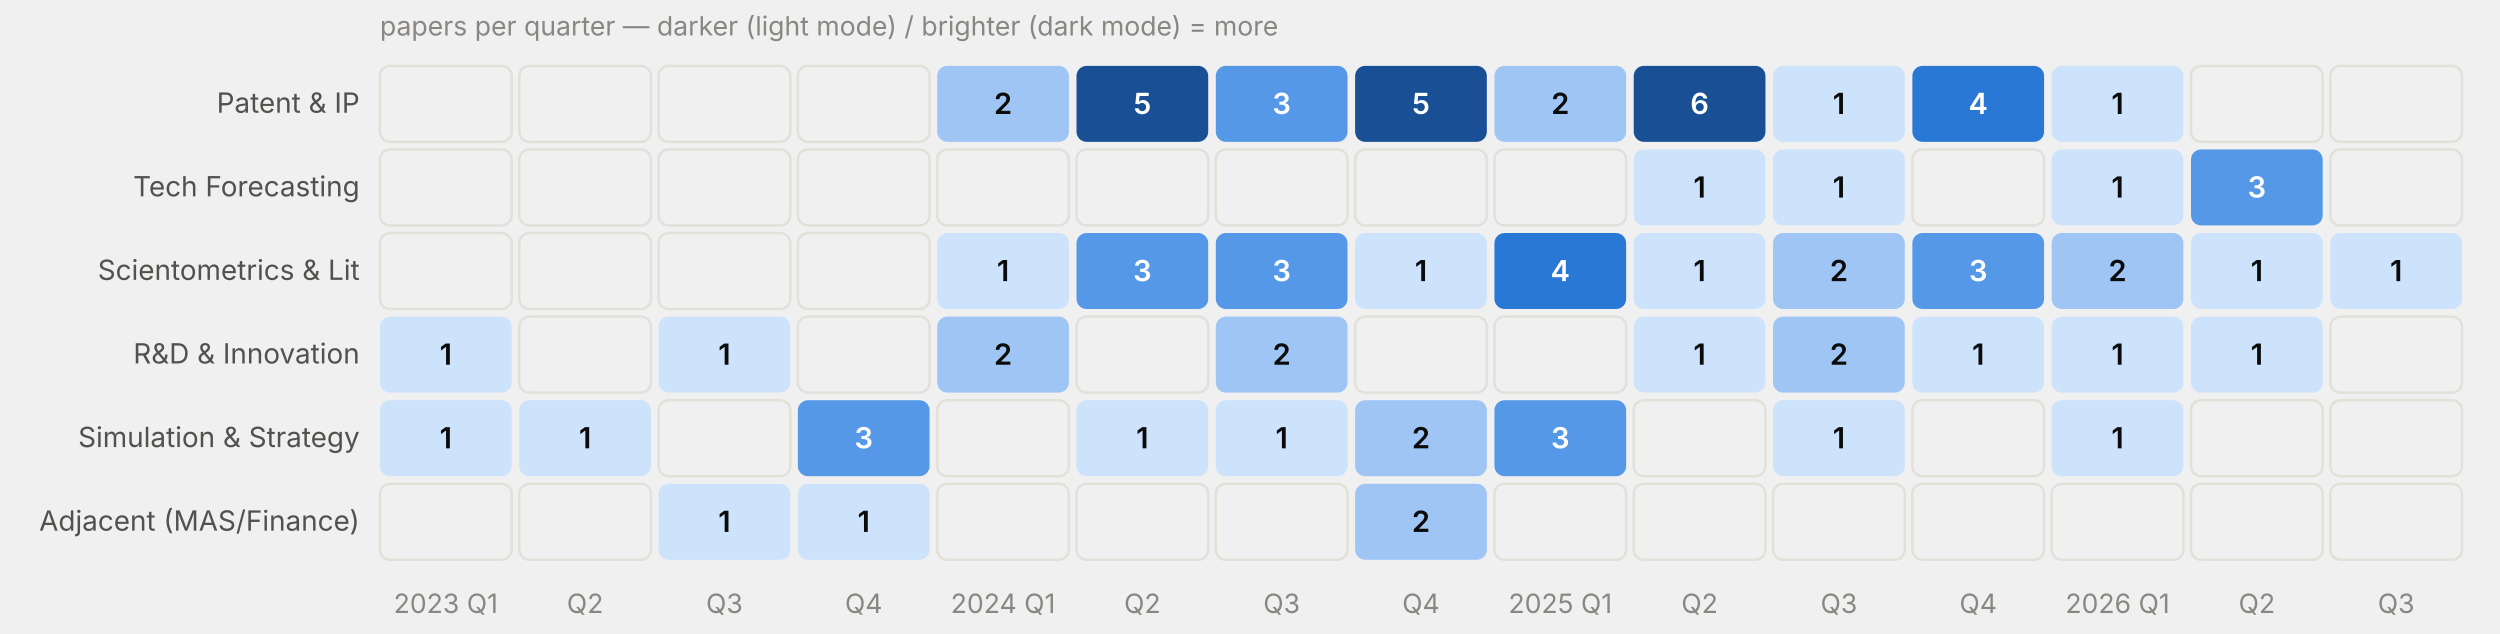
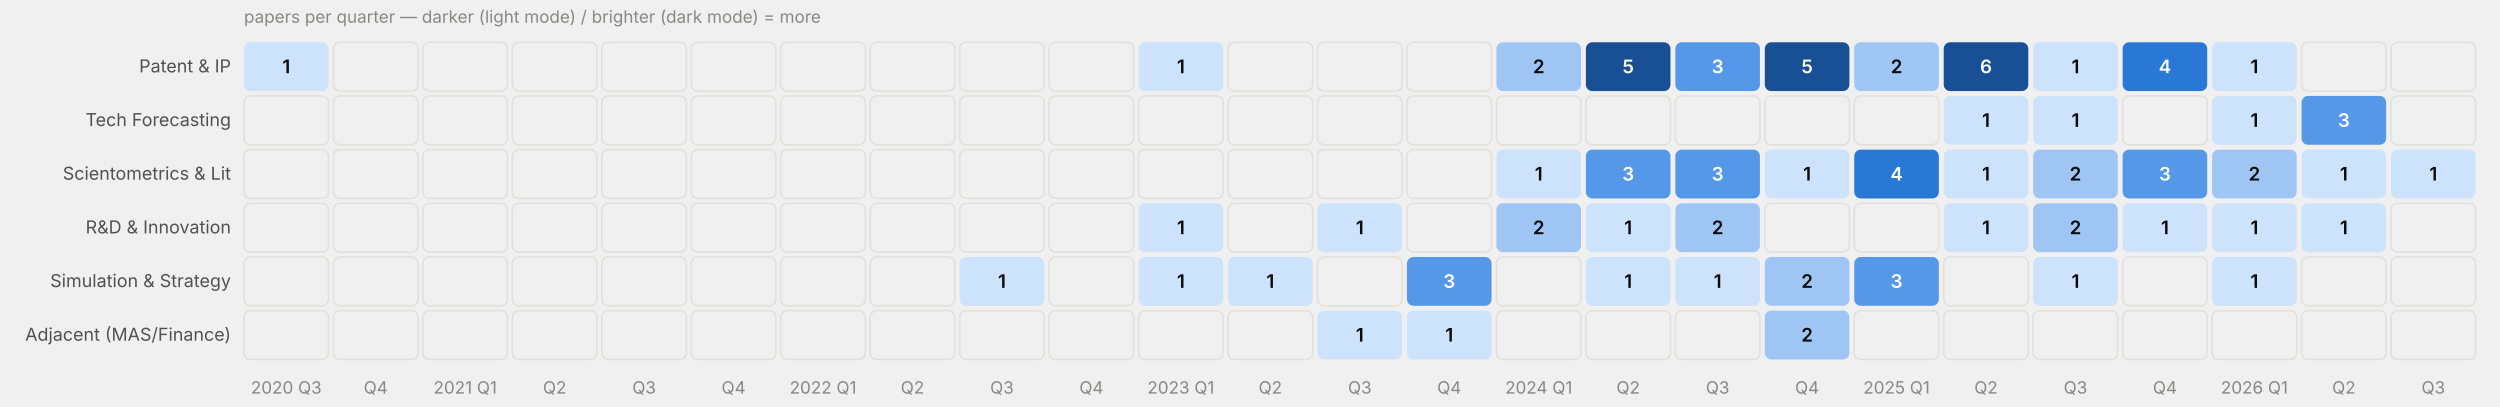
- <svg xmlns="http://www.w3.org/2000/svg" viewBox="0 0 987 250" width="987" height="250" role="img" aria-label="Heatmap of papers per research area per quarter">
+ <svg xmlns="http://www.w3.org/2000/svg" viewBox="0 0 1537 250" width="1537" height="250" role="img" aria-label="Heatmap of papers per research area per quarter">
  <text x="142" y="44.5" text-anchor="end" font-family="system-ui,-apple-system,Segoe UI,sans-serif" font-size="11" fill="#52514e">Patent &amp; IP</text>
-   <rect x="150" y="26" width="52" height="30" rx="4" fill="none" stroke="#e1e0d9" stroke-width="1" />
+   <rect x="150" y="26" width="52" height="30" rx="4" fill="#cde2fb" />
+   <text x="176.0" y="45.0" text-anchor="middle" font-family="system-ui,-apple-system,Segoe UI,sans-serif" font-size="11.5" font-weight="600" fill="#0b0b0b">1</text>
  <rect x="205" y="26" width="52" height="30" rx="4" fill="none" stroke="#e1e0d9" stroke-width="1" />
  <rect x="260" y="26" width="52" height="30" rx="4" fill="none" stroke="#e1e0d9" stroke-width="1" />
  <rect x="315" y="26" width="52" height="30" rx="4" fill="none" stroke="#e1e0d9" stroke-width="1" />
-   <rect x="370" y="26" width="52" height="30" rx="4" fill="#9ec5f4" />
-   <text x="396.0" y="45.0" text-anchor="middle" font-family="system-ui,-apple-system,Segoe UI,sans-serif" font-size="11.5" font-weight="600" fill="#0b0b0b">2</text>
-   <rect x="425" y="26" width="52" height="30" rx="4" fill="#184f95" />
-   <text x="451.0" y="45.0" text-anchor="middle" font-family="system-ui,-apple-system,Segoe UI,sans-serif" font-size="11.5" font-weight="600" fill="#ffffff">5</text>
-   <rect x="480" y="26" width="52" height="30" rx="4" fill="#5598e7" />
-   <text x="506.0" y="45.0" text-anchor="middle" font-family="system-ui,-apple-system,Segoe UI,sans-serif" font-size="11.5" font-weight="600" fill="#ffffff">3</text>
-   <rect x="535" y="26" width="52" height="30" rx="4" fill="#184f95" />
-   <text x="561.0" y="45.0" text-anchor="middle" font-family="system-ui,-apple-system,Segoe UI,sans-serif" font-size="11.5" font-weight="600" fill="#ffffff">5</text>
-   <rect x="590" y="26" width="52" height="30" rx="4" fill="#9ec5f4" />
-   <text x="616.0" y="45.0" text-anchor="middle" font-family="system-ui,-apple-system,Segoe UI,sans-serif" font-size="11.5" font-weight="600" fill="#0b0b0b">2</text>
-   <rect x="645" y="26" width="52" height="30" rx="4" fill="#184f95" />
-   <text x="671.0" y="45.0" text-anchor="middle" font-family="system-ui,-apple-system,Segoe UI,sans-serif" font-size="11.5" font-weight="600" fill="#ffffff">6</text>
+   <rect x="370" y="26" width="52" height="30" rx="4" fill="none" stroke="#e1e0d9" stroke-width="1" />
+   <rect x="425" y="26" width="52" height="30" rx="4" fill="none" stroke="#e1e0d9" stroke-width="1" />
+   <rect x="480" y="26" width="52" height="30" rx="4" fill="none" stroke="#e1e0d9" stroke-width="1" />
+   <rect x="535" y="26" width="52" height="30" rx="4" fill="none" stroke="#e1e0d9" stroke-width="1" />
+   <rect x="590" y="26" width="52" height="30" rx="4" fill="none" stroke="#e1e0d9" stroke-width="1" />
+   <rect x="645" y="26" width="52" height="30" rx="4" fill="none" stroke="#e1e0d9" stroke-width="1" />
  <rect x="700" y="26" width="52" height="30" rx="4" fill="#cde2fb" />
  <text x="726.0" y="45.0" text-anchor="middle" font-family="system-ui,-apple-system,Segoe UI,sans-serif" font-size="11.5" font-weight="600" fill="#0b0b0b">1</text>
-   <rect x="755" y="26" width="52" height="30" rx="4" fill="#2a78d6" />
-   <text x="781.0" y="45.0" text-anchor="middle" font-family="system-ui,-apple-system,Segoe UI,sans-serif" font-size="11.5" font-weight="600" fill="#ffffff">4</text>
-   <rect x="810" y="26" width="52" height="30" rx="4" fill="#cde2fb" />
-   <text x="836.0" y="45.0" text-anchor="middle" font-family="system-ui,-apple-system,Segoe UI,sans-serif" font-size="11.5" font-weight="600" fill="#0b0b0b">1</text>
+   <rect x="755" y="26" width="52" height="30" rx="4" fill="none" stroke="#e1e0d9" stroke-width="1" />
+   <rect x="810" y="26" width="52" height="30" rx="4" fill="none" stroke="#e1e0d9" stroke-width="1" />
  <rect x="865" y="26" width="52" height="30" rx="4" fill="none" stroke="#e1e0d9" stroke-width="1" />
-   <rect x="920" y="26" width="52" height="30" rx="4" fill="none" stroke="#e1e0d9" stroke-width="1" />
+   <rect x="920" y="26" width="52" height="30" rx="4" fill="#9ec5f4" />
+   <text x="946.0" y="45.0" text-anchor="middle" font-family="system-ui,-apple-system,Segoe UI,sans-serif" font-size="11.5" font-weight="600" fill="#0b0b0b">2</text>
+   <rect x="975" y="26" width="52" height="30" rx="4" fill="#184f95" />
+   <text x="1001.0" y="45.0" text-anchor="middle" font-family="system-ui,-apple-system,Segoe UI,sans-serif" font-size="11.5" font-weight="600" fill="#ffffff">5</text>
+   <rect x="1030" y="26" width="52" height="30" rx="4" fill="#5598e7" />
+   <text x="1056.0" y="45.0" text-anchor="middle" font-family="system-ui,-apple-system,Segoe UI,sans-serif" font-size="11.5" font-weight="600" fill="#ffffff">3</text>
+   <rect x="1085" y="26" width="52" height="30" rx="4" fill="#184f95" />
+   <text x="1111.0" y="45.0" text-anchor="middle" font-family="system-ui,-apple-system,Segoe UI,sans-serif" font-size="11.5" font-weight="600" fill="#ffffff">5</text>
+   <rect x="1140" y="26" width="52" height="30" rx="4" fill="#9ec5f4" />
+   <text x="1166.0" y="45.0" text-anchor="middle" font-family="system-ui,-apple-system,Segoe UI,sans-serif" font-size="11.5" font-weight="600" fill="#0b0b0b">2</text>
+   <rect x="1195" y="26" width="52" height="30" rx="4" fill="#184f95" />
+   <text x="1221.0" y="45.0" text-anchor="middle" font-family="system-ui,-apple-system,Segoe UI,sans-serif" font-size="11.5" font-weight="600" fill="#ffffff">6</text>
+   <rect x="1250" y="26" width="52" height="30" rx="4" fill="#cde2fb" />
+   <text x="1276.0" y="45.0" text-anchor="middle" font-family="system-ui,-apple-system,Segoe UI,sans-serif" font-size="11.5" font-weight="600" fill="#0b0b0b">1</text>
+   <rect x="1305" y="26" width="52" height="30" rx="4" fill="#2a78d6" />
+   <text x="1331.0" y="45.0" text-anchor="middle" font-family="system-ui,-apple-system,Segoe UI,sans-serif" font-size="11.5" font-weight="600" fill="#ffffff">4</text>
+   <rect x="1360" y="26" width="52" height="30" rx="4" fill="#cde2fb" />
+   <text x="1386.0" y="45.0" text-anchor="middle" font-family="system-ui,-apple-system,Segoe UI,sans-serif" font-size="11.5" font-weight="600" fill="#0b0b0b">1</text>
+   <rect x="1415" y="26" width="52" height="30" rx="4" fill="none" stroke="#e1e0d9" stroke-width="1" />
+   <rect x="1470" y="26" width="52" height="30" rx="4" fill="none" stroke="#e1e0d9" stroke-width="1" />
  <text x="142" y="77.5" text-anchor="end" font-family="system-ui,-apple-system,Segoe UI,sans-serif" font-size="11" fill="#52514e">Tech Forecasting</text>
  <rect x="150" y="59" width="52" height="30" rx="4" fill="none" stroke="#e1e0d9" stroke-width="1" />
  <rect x="205" y="59" width="52" height="30" rx="4" fill="none" stroke="#e1e0d9" stroke-width="1" />
  <rect x="260" y="59" width="52" height="30" rx="4" fill="none" stroke="#e1e0d9" stroke-width="1" />
  <rect x="315" y="59" width="52" height="30" rx="4" fill="none" stroke="#e1e0d9" stroke-width="1" />
  <rect x="370" y="59" width="52" height="30" rx="4" fill="none" stroke="#e1e0d9" stroke-width="1" />
  <rect x="425" y="59" width="52" height="30" rx="4" fill="none" stroke="#e1e0d9" stroke-width="1" />
  <rect x="480" y="59" width="52" height="30" rx="4" fill="none" stroke="#e1e0d9" stroke-width="1" />
  <rect x="535" y="59" width="52" height="30" rx="4" fill="none" stroke="#e1e0d9" stroke-width="1" />
  <rect x="590" y="59" width="52" height="30" rx="4" fill="none" stroke="#e1e0d9" stroke-width="1" />
-   <rect x="645" y="59" width="52" height="30" rx="4" fill="#cde2fb" />
-   <text x="671.0" y="78.0" text-anchor="middle" font-family="system-ui,-apple-system,Segoe UI,sans-serif" font-size="11.5" font-weight="600" fill="#0b0b0b">1</text>
-   <rect x="700" y="59" width="52" height="30" rx="4" fill="#cde2fb" />
-   <text x="726.0" y="78.0" text-anchor="middle" font-family="system-ui,-apple-system,Segoe UI,sans-serif" font-size="11.5" font-weight="600" fill="#0b0b0b">1</text>
+   <rect x="645" y="59" width="52" height="30" rx="4" fill="none" stroke="#e1e0d9" stroke-width="1" />
+   <rect x="700" y="59" width="52" height="30" rx="4" fill="none" stroke="#e1e0d9" stroke-width="1" />
  <rect x="755" y="59" width="52" height="30" rx="4" fill="none" stroke="#e1e0d9" stroke-width="1" />
-   <rect x="810" y="59" width="52" height="30" rx="4" fill="#cde2fb" />
-   <text x="836.0" y="78.0" text-anchor="middle" font-family="system-ui,-apple-system,Segoe UI,sans-serif" font-size="11.5" font-weight="600" fill="#0b0b0b">1</text>
-   <rect x="865" y="59" width="52" height="30" rx="4" fill="#5598e7" />
-   <text x="891.0" y="78.0" text-anchor="middle" font-family="system-ui,-apple-system,Segoe UI,sans-serif" font-size="11.5" font-weight="600" fill="#ffffff">3</text>
+   <rect x="810" y="59" width="52" height="30" rx="4" fill="none" stroke="#e1e0d9" stroke-width="1" />
+   <rect x="865" y="59" width="52" height="30" rx="4" fill="none" stroke="#e1e0d9" stroke-width="1" />
  <rect x="920" y="59" width="52" height="30" rx="4" fill="none" stroke="#e1e0d9" stroke-width="1" />
+   <rect x="975" y="59" width="52" height="30" rx="4" fill="none" stroke="#e1e0d9" stroke-width="1" />
+   <rect x="1030" y="59" width="52" height="30" rx="4" fill="none" stroke="#e1e0d9" stroke-width="1" />
+   <rect x="1085" y="59" width="52" height="30" rx="4" fill="none" stroke="#e1e0d9" stroke-width="1" />
+   <rect x="1140" y="59" width="52" height="30" rx="4" fill="none" stroke="#e1e0d9" stroke-width="1" />
+   <rect x="1195" y="59" width="52" height="30" rx="4" fill="#cde2fb" />
+   <text x="1221.0" y="78.0" text-anchor="middle" font-family="system-ui,-apple-system,Segoe UI,sans-serif" font-size="11.5" font-weight="600" fill="#0b0b0b">1</text>
+   <rect x="1250" y="59" width="52" height="30" rx="4" fill="#cde2fb" />
+   <text x="1276.0" y="78.0" text-anchor="middle" font-family="system-ui,-apple-system,Segoe UI,sans-serif" font-size="11.5" font-weight="600" fill="#0b0b0b">1</text>
+   <rect x="1305" y="59" width="52" height="30" rx="4" fill="none" stroke="#e1e0d9" stroke-width="1" />
+   <rect x="1360" y="59" width="52" height="30" rx="4" fill="#cde2fb" />
+   <text x="1386.0" y="78.0" text-anchor="middle" font-family="system-ui,-apple-system,Segoe UI,sans-serif" font-size="11.5" font-weight="600" fill="#0b0b0b">1</text>
+   <rect x="1415" y="59" width="52" height="30" rx="4" fill="#5598e7" />
+   <text x="1441.0" y="78.0" text-anchor="middle" font-family="system-ui,-apple-system,Segoe UI,sans-serif" font-size="11.5" font-weight="600" fill="#ffffff">3</text>
+   <rect x="1470" y="59" width="52" height="30" rx="4" fill="none" stroke="#e1e0d9" stroke-width="1" />
  <text x="142" y="110.5" text-anchor="end" font-family="system-ui,-apple-system,Segoe UI,sans-serif" font-size="11" fill="#52514e">Scientometrics &amp; Lit</text>
  <rect x="150" y="92" width="52" height="30" rx="4" fill="none" stroke="#e1e0d9" stroke-width="1" />
  <rect x="205" y="92" width="52" height="30" rx="4" fill="none" stroke="#e1e0d9" stroke-width="1" />
  <rect x="260" y="92" width="52" height="30" rx="4" fill="none" stroke="#e1e0d9" stroke-width="1" />
  <rect x="315" y="92" width="52" height="30" rx="4" fill="none" stroke="#e1e0d9" stroke-width="1" />
-   <rect x="370" y="92" width="52" height="30" rx="4" fill="#cde2fb" />
-   <text x="396.0" y="111.0" text-anchor="middle" font-family="system-ui,-apple-system,Segoe UI,sans-serif" font-size="11.5" font-weight="600" fill="#0b0b0b">1</text>
-   <rect x="425" y="92" width="52" height="30" rx="4" fill="#5598e7" />
-   <text x="451.0" y="111.0" text-anchor="middle" font-family="system-ui,-apple-system,Segoe UI,sans-serif" font-size="11.5" font-weight="600" fill="#ffffff">3</text>
-   <rect x="480" y="92" width="52" height="30" rx="4" fill="#5598e7" />
-   <text x="506.0" y="111.0" text-anchor="middle" font-family="system-ui,-apple-system,Segoe UI,sans-serif" font-size="11.5" font-weight="600" fill="#ffffff">3</text>
-   <rect x="535" y="92" width="52" height="30" rx="4" fill="#cde2fb" />
-   <text x="561.0" y="111.0" text-anchor="middle" font-family="system-ui,-apple-system,Segoe UI,sans-serif" font-size="11.5" font-weight="600" fill="#0b0b0b">1</text>
-   <rect x="590" y="92" width="52" height="30" rx="4" fill="#2a78d6" />
-   <text x="616.0" y="111.0" text-anchor="middle" font-family="system-ui,-apple-system,Segoe UI,sans-serif" font-size="11.5" font-weight="600" fill="#ffffff">4</text>
-   <rect x="645" y="92" width="52" height="30" rx="4" fill="#cde2fb" />
-   <text x="671.0" y="111.0" text-anchor="middle" font-family="system-ui,-apple-system,Segoe UI,sans-serif" font-size="11.5" font-weight="600" fill="#0b0b0b">1</text>
-   <rect x="700" y="92" width="52" height="30" rx="4" fill="#9ec5f4" />
-   <text x="726.0" y="111.0" text-anchor="middle" font-family="system-ui,-apple-system,Segoe UI,sans-serif" font-size="11.5" font-weight="600" fill="#0b0b0b">2</text>
-   <rect x="755" y="92" width="52" height="30" rx="4" fill="#5598e7" />
-   <text x="781.0" y="111.0" text-anchor="middle" font-family="system-ui,-apple-system,Segoe UI,sans-serif" font-size="11.5" font-weight="600" fill="#ffffff">3</text>
-   <rect x="810" y="92" width="52" height="30" rx="4" fill="#9ec5f4" />
-   <text x="836.0" y="111.0" text-anchor="middle" font-family="system-ui,-apple-system,Segoe UI,sans-serif" font-size="11.5" font-weight="600" fill="#0b0b0b">2</text>
-   <rect x="865" y="92" width="52" height="30" rx="4" fill="#cde2fb" />
-   <text x="891.0" y="111.0" text-anchor="middle" font-family="system-ui,-apple-system,Segoe UI,sans-serif" font-size="11.5" font-weight="600" fill="#0b0b0b">1</text>
+   <rect x="370" y="92" width="52" height="30" rx="4" fill="none" stroke="#e1e0d9" stroke-width="1" />
+   <rect x="425" y="92" width="52" height="30" rx="4" fill="none" stroke="#e1e0d9" stroke-width="1" />
+   <rect x="480" y="92" width="52" height="30" rx="4" fill="none" stroke="#e1e0d9" stroke-width="1" />
+   <rect x="535" y="92" width="52" height="30" rx="4" fill="none" stroke="#e1e0d9" stroke-width="1" />
+   <rect x="590" y="92" width="52" height="30" rx="4" fill="none" stroke="#e1e0d9" stroke-width="1" />
+   <rect x="645" y="92" width="52" height="30" rx="4" fill="none" stroke="#e1e0d9" stroke-width="1" />
+   <rect x="700" y="92" width="52" height="30" rx="4" fill="none" stroke="#e1e0d9" stroke-width="1" />
+   <rect x="755" y="92" width="52" height="30" rx="4" fill="none" stroke="#e1e0d9" stroke-width="1" />
+   <rect x="810" y="92" width="52" height="30" rx="4" fill="none" stroke="#e1e0d9" stroke-width="1" />
+   <rect x="865" y="92" width="52" height="30" rx="4" fill="none" stroke="#e1e0d9" stroke-width="1" />
  <rect x="920" y="92" width="52" height="30" rx="4" fill="#cde2fb" />
  <text x="946.0" y="111.0" text-anchor="middle" font-family="system-ui,-apple-system,Segoe UI,sans-serif" font-size="11.5" font-weight="600" fill="#0b0b0b">1</text>
+   <rect x="975" y="92" width="52" height="30" rx="4" fill="#5598e7" />
+   <text x="1001.0" y="111.0" text-anchor="middle" font-family="system-ui,-apple-system,Segoe UI,sans-serif" font-size="11.5" font-weight="600" fill="#ffffff">3</text>
+   <rect x="1030" y="92" width="52" height="30" rx="4" fill="#5598e7" />
+   <text x="1056.0" y="111.0" text-anchor="middle" font-family="system-ui,-apple-system,Segoe UI,sans-serif" font-size="11.5" font-weight="600" fill="#ffffff">3</text>
+   <rect x="1085" y="92" width="52" height="30" rx="4" fill="#cde2fb" />
+   <text x="1111.0" y="111.0" text-anchor="middle" font-family="system-ui,-apple-system,Segoe UI,sans-serif" font-size="11.5" font-weight="600" fill="#0b0b0b">1</text>
+   <rect x="1140" y="92" width="52" height="30" rx="4" fill="#2a78d6" />
+   <text x="1166.0" y="111.0" text-anchor="middle" font-family="system-ui,-apple-system,Segoe UI,sans-serif" font-size="11.5" font-weight="600" fill="#ffffff">4</text>
+   <rect x="1195" y="92" width="52" height="30" rx="4" fill="#cde2fb" />
+   <text x="1221.0" y="111.0" text-anchor="middle" font-family="system-ui,-apple-system,Segoe UI,sans-serif" font-size="11.5" font-weight="600" fill="#0b0b0b">1</text>
+   <rect x="1250" y="92" width="52" height="30" rx="4" fill="#9ec5f4" />
+   <text x="1276.0" y="111.0" text-anchor="middle" font-family="system-ui,-apple-system,Segoe UI,sans-serif" font-size="11.5" font-weight="600" fill="#0b0b0b">2</text>
+   <rect x="1305" y="92" width="52" height="30" rx="4" fill="#5598e7" />
+   <text x="1331.0" y="111.0" text-anchor="middle" font-family="system-ui,-apple-system,Segoe UI,sans-serif" font-size="11.5" font-weight="600" fill="#ffffff">3</text>
+   <rect x="1360" y="92" width="52" height="30" rx="4" fill="#9ec5f4" />
+   <text x="1386.0" y="111.0" text-anchor="middle" font-family="system-ui,-apple-system,Segoe UI,sans-serif" font-size="11.5" font-weight="600" fill="#0b0b0b">2</text>
+   <rect x="1415" y="92" width="52" height="30" rx="4" fill="#cde2fb" />
+   <text x="1441.0" y="111.0" text-anchor="middle" font-family="system-ui,-apple-system,Segoe UI,sans-serif" font-size="11.5" font-weight="600" fill="#0b0b0b">1</text>
+   <rect x="1470" y="92" width="52" height="30" rx="4" fill="#cde2fb" />
+   <text x="1496.0" y="111.0" text-anchor="middle" font-family="system-ui,-apple-system,Segoe UI,sans-serif" font-size="11.5" font-weight="600" fill="#0b0b0b">1</text>
  <text x="142" y="143.5" text-anchor="end" font-family="system-ui,-apple-system,Segoe UI,sans-serif" font-size="11" fill="#52514e">R&amp;D &amp; Innovation</text>
-   <rect x="150" y="125" width="52" height="30" rx="4" fill="#cde2fb" />
-   <text x="176.0" y="144.0" text-anchor="middle" font-family="system-ui,-apple-system,Segoe UI,sans-serif" font-size="11.5" font-weight="600" fill="#0b0b0b">1</text>
+   <rect x="150" y="125" width="52" height="30" rx="4" fill="none" stroke="#e1e0d9" stroke-width="1" />
  <rect x="205" y="125" width="52" height="30" rx="4" fill="none" stroke="#e1e0d9" stroke-width="1" />
-   <rect x="260" y="125" width="52" height="30" rx="4" fill="#cde2fb" />
-   <text x="286.0" y="144.0" text-anchor="middle" font-family="system-ui,-apple-system,Segoe UI,sans-serif" font-size="11.5" font-weight="600" fill="#0b0b0b">1</text>
+   <rect x="260" y="125" width="52" height="30" rx="4" fill="none" stroke="#e1e0d9" stroke-width="1" />
  <rect x="315" y="125" width="52" height="30" rx="4" fill="none" stroke="#e1e0d9" stroke-width="1" />
-   <rect x="370" y="125" width="52" height="30" rx="4" fill="#9ec5f4" />
-   <text x="396.0" y="144.0" text-anchor="middle" font-family="system-ui,-apple-system,Segoe UI,sans-serif" font-size="11.5" font-weight="600" fill="#0b0b0b">2</text>
+   <rect x="370" y="125" width="52" height="30" rx="4" fill="none" stroke="#e1e0d9" stroke-width="1" />
  <rect x="425" y="125" width="52" height="30" rx="4" fill="none" stroke="#e1e0d9" stroke-width="1" />
-   <rect x="480" y="125" width="52" height="30" rx="4" fill="#9ec5f4" />
-   <text x="506.0" y="144.0" text-anchor="middle" font-family="system-ui,-apple-system,Segoe UI,sans-serif" font-size="11.5" font-weight="600" fill="#0b0b0b">2</text>
+   <rect x="480" y="125" width="52" height="30" rx="4" fill="none" stroke="#e1e0d9" stroke-width="1" />
  <rect x="535" y="125" width="52" height="30" rx="4" fill="none" stroke="#e1e0d9" stroke-width="1" />
  <rect x="590" y="125" width="52" height="30" rx="4" fill="none" stroke="#e1e0d9" stroke-width="1" />
-   <rect x="645" y="125" width="52" height="30" rx="4" fill="#cde2fb" />
-   <text x="671.0" y="144.0" text-anchor="middle" font-family="system-ui,-apple-system,Segoe UI,sans-serif" font-size="11.5" font-weight="600" fill="#0b0b0b">1</text>
-   <rect x="700" y="125" width="52" height="30" rx="4" fill="#9ec5f4" />
-   <text x="726.0" y="144.0" text-anchor="middle" font-family="system-ui,-apple-system,Segoe UI,sans-serif" font-size="11.5" font-weight="600" fill="#0b0b0b">2</text>
-   <rect x="755" y="125" width="52" height="30" rx="4" fill="#cde2fb" />
-   <text x="781.0" y="144.0" text-anchor="middle" font-family="system-ui,-apple-system,Segoe UI,sans-serif" font-size="11.5" font-weight="600" fill="#0b0b0b">1</text>
+   <rect x="645" y="125" width="52" height="30" rx="4" fill="none" stroke="#e1e0d9" stroke-width="1" />
+   <rect x="700" y="125" width="52" height="30" rx="4" fill="#cde2fb" />
+   <text x="726.0" y="144.0" text-anchor="middle" font-family="system-ui,-apple-system,Segoe UI,sans-serif" font-size="11.5" font-weight="600" fill="#0b0b0b">1</text>
+   <rect x="755" y="125" width="52" height="30" rx="4" fill="none" stroke="#e1e0d9" stroke-width="1" />
  <rect x="810" y="125" width="52" height="30" rx="4" fill="#cde2fb" />
  <text x="836.0" y="144.0" text-anchor="middle" font-family="system-ui,-apple-system,Segoe UI,sans-serif" font-size="11.5" font-weight="600" fill="#0b0b0b">1</text>
-   <rect x="865" y="125" width="52" height="30" rx="4" fill="#cde2fb" />
-   <text x="891.0" y="144.0" text-anchor="middle" font-family="system-ui,-apple-system,Segoe UI,sans-serif" font-size="11.5" font-weight="600" fill="#0b0b0b">1</text>
-   <rect x="920" y="125" width="52" height="30" rx="4" fill="none" stroke="#e1e0d9" stroke-width="1" />
+   <rect x="865" y="125" width="52" height="30" rx="4" fill="none" stroke="#e1e0d9" stroke-width="1" />
+   <rect x="920" y="125" width="52" height="30" rx="4" fill="#9ec5f4" />
+   <text x="946.0" y="144.0" text-anchor="middle" font-family="system-ui,-apple-system,Segoe UI,sans-serif" font-size="11.5" font-weight="600" fill="#0b0b0b">2</text>
+   <rect x="975" y="125" width="52" height="30" rx="4" fill="#cde2fb" />
+   <text x="1001.0" y="144.0" text-anchor="middle" font-family="system-ui,-apple-system,Segoe UI,sans-serif" font-size="11.5" font-weight="600" fill="#0b0b0b">1</text>
+   <rect x="1030" y="125" width="52" height="30" rx="4" fill="#9ec5f4" />
+   <text x="1056.0" y="144.0" text-anchor="middle" font-family="system-ui,-apple-system,Segoe UI,sans-serif" font-size="11.5" font-weight="600" fill="#0b0b0b">2</text>
+   <rect x="1085" y="125" width="52" height="30" rx="4" fill="none" stroke="#e1e0d9" stroke-width="1" />
+   <rect x="1140" y="125" width="52" height="30" rx="4" fill="none" stroke="#e1e0d9" stroke-width="1" />
+   <rect x="1195" y="125" width="52" height="30" rx="4" fill="#cde2fb" />
+   <text x="1221.0" y="144.0" text-anchor="middle" font-family="system-ui,-apple-system,Segoe UI,sans-serif" font-size="11.5" font-weight="600" fill="#0b0b0b">1</text>
+   <rect x="1250" y="125" width="52" height="30" rx="4" fill="#9ec5f4" />
+   <text x="1276.0" y="144.0" text-anchor="middle" font-family="system-ui,-apple-system,Segoe UI,sans-serif" font-size="11.5" font-weight="600" fill="#0b0b0b">2</text>
+   <rect x="1305" y="125" width="52" height="30" rx="4" fill="#cde2fb" />
+   <text x="1331.0" y="144.0" text-anchor="middle" font-family="system-ui,-apple-system,Segoe UI,sans-serif" font-size="11.5" font-weight="600" fill="#0b0b0b">1</text>
+   <rect x="1360" y="125" width="52" height="30" rx="4" fill="#cde2fb" />
+   <text x="1386.0" y="144.0" text-anchor="middle" font-family="system-ui,-apple-system,Segoe UI,sans-serif" font-size="11.5" font-weight="600" fill="#0b0b0b">1</text>
+   <rect x="1415" y="125" width="52" height="30" rx="4" fill="#cde2fb" />
+   <text x="1441.0" y="144.0" text-anchor="middle" font-family="system-ui,-apple-system,Segoe UI,sans-serif" font-size="11.5" font-weight="600" fill="#0b0b0b">1</text>
+   <rect x="1470" y="125" width="52" height="30" rx="4" fill="none" stroke="#e1e0d9" stroke-width="1" />
  <text x="142" y="176.5" text-anchor="end" font-family="system-ui,-apple-system,Segoe UI,sans-serif" font-size="11" fill="#52514e">Simulation &amp; Strategy</text>
-   <rect x="150" y="158" width="52" height="30" rx="4" fill="#cde2fb" />
-   <text x="176.0" y="177.0" text-anchor="middle" font-family="system-ui,-apple-system,Segoe UI,sans-serif" font-size="11.5" font-weight="600" fill="#0b0b0b">1</text>
-   <rect x="205" y="158" width="52" height="30" rx="4" fill="#cde2fb" />
-   <text x="231.0" y="177.0" text-anchor="middle" font-family="system-ui,-apple-system,Segoe UI,sans-serif" font-size="11.5" font-weight="600" fill="#0b0b0b">1</text>
+   <rect x="150" y="158" width="52" height="30" rx="4" fill="none" stroke="#e1e0d9" stroke-width="1" />
+   <rect x="205" y="158" width="52" height="30" rx="4" fill="none" stroke="#e1e0d9" stroke-width="1" />
  <rect x="260" y="158" width="52" height="30" rx="4" fill="none" stroke="#e1e0d9" stroke-width="1" />
-   <rect x="315" y="158" width="52" height="30" rx="4" fill="#5598e7" />
-   <text x="341.0" y="177.0" text-anchor="middle" font-family="system-ui,-apple-system,Segoe UI,sans-serif" font-size="11.5" font-weight="600" fill="#ffffff">3</text>
+   <rect x="315" y="158" width="52" height="30" rx="4" fill="none" stroke="#e1e0d9" stroke-width="1" />
  <rect x="370" y="158" width="52" height="30" rx="4" fill="none" stroke="#e1e0d9" stroke-width="1" />
-   <rect x="425" y="158" width="52" height="30" rx="4" fill="#cde2fb" />
-   <text x="451.0" y="177.0" text-anchor="middle" font-family="system-ui,-apple-system,Segoe UI,sans-serif" font-size="11.5" font-weight="600" fill="#0b0b0b">1</text>
-   <rect x="480" y="158" width="52" height="30" rx="4" fill="#cde2fb" />
-   <text x="506.0" y="177.0" text-anchor="middle" font-family="system-ui,-apple-system,Segoe UI,sans-serif" font-size="11.5" font-weight="600" fill="#0b0b0b">1</text>
-   <rect x="535" y="158" width="52" height="30" rx="4" fill="#9ec5f4" />
-   <text x="561.0" y="177.0" text-anchor="middle" font-family="system-ui,-apple-system,Segoe UI,sans-serif" font-size="11.5" font-weight="600" fill="#0b0b0b">2</text>
-   <rect x="590" y="158" width="52" height="30" rx="4" fill="#5598e7" />
-   <text x="616.0" y="177.0" text-anchor="middle" font-family="system-ui,-apple-system,Segoe UI,sans-serif" font-size="11.5" font-weight="600" fill="#ffffff">3</text>
+   <rect x="425" y="158" width="52" height="30" rx="4" fill="none" stroke="#e1e0d9" stroke-width="1" />
+   <rect x="480" y="158" width="52" height="30" rx="4" fill="none" stroke="#e1e0d9" stroke-width="1" />
+   <rect x="535" y="158" width="52" height="30" rx="4" fill="none" stroke="#e1e0d9" stroke-width="1" />
+   <rect x="590" y="158" width="52" height="30" rx="4" fill="#cde2fb" />
+   <text x="616.0" y="177.0" text-anchor="middle" font-family="system-ui,-apple-system,Segoe UI,sans-serif" font-size="11.5" font-weight="600" fill="#0b0b0b">1</text>
  <rect x="645" y="158" width="52" height="30" rx="4" fill="none" stroke="#e1e0d9" stroke-width="1" />
  <rect x="700" y="158" width="52" height="30" rx="4" fill="#cde2fb" />
  <text x="726.0" y="177.0" text-anchor="middle" font-family="system-ui,-apple-system,Segoe UI,sans-serif" font-size="11.5" font-weight="600" fill="#0b0b0b">1</text>
-   <rect x="755" y="158" width="52" height="30" rx="4" fill="none" stroke="#e1e0d9" stroke-width="1" />
-   <rect x="810" y="158" width="52" height="30" rx="4" fill="#cde2fb" />
-   <text x="836.0" y="177.0" text-anchor="middle" font-family="system-ui,-apple-system,Segoe UI,sans-serif" font-size="11.5" font-weight="600" fill="#0b0b0b">1</text>
-   <rect x="865" y="158" width="52" height="30" rx="4" fill="none" stroke="#e1e0d9" stroke-width="1" />
+   <rect x="755" y="158" width="52" height="30" rx="4" fill="#cde2fb" />
+   <text x="781.0" y="177.0" text-anchor="middle" font-family="system-ui,-apple-system,Segoe UI,sans-serif" font-size="11.5" font-weight="600" fill="#0b0b0b">1</text>
+   <rect x="810" y="158" width="52" height="30" rx="4" fill="none" stroke="#e1e0d9" stroke-width="1" />
+   <rect x="865" y="158" width="52" height="30" rx="4" fill="#5598e7" />
+   <text x="891.0" y="177.0" text-anchor="middle" font-family="system-ui,-apple-system,Segoe UI,sans-serif" font-size="11.5" font-weight="600" fill="#ffffff">3</text>
  <rect x="920" y="158" width="52" height="30" rx="4" fill="none" stroke="#e1e0d9" stroke-width="1" />
+   <rect x="975" y="158" width="52" height="30" rx="4" fill="#cde2fb" />
+   <text x="1001.0" y="177.0" text-anchor="middle" font-family="system-ui,-apple-system,Segoe UI,sans-serif" font-size="11.5" font-weight="600" fill="#0b0b0b">1</text>
+   <rect x="1030" y="158" width="52" height="30" rx="4" fill="#cde2fb" />
+   <text x="1056.0" y="177.0" text-anchor="middle" font-family="system-ui,-apple-system,Segoe UI,sans-serif" font-size="11.5" font-weight="600" fill="#0b0b0b">1</text>
+   <rect x="1085" y="158" width="52" height="30" rx="4" fill="#9ec5f4" />
+   <text x="1111.0" y="177.0" text-anchor="middle" font-family="system-ui,-apple-system,Segoe UI,sans-serif" font-size="11.5" font-weight="600" fill="#0b0b0b">2</text>
+   <rect x="1140" y="158" width="52" height="30" rx="4" fill="#5598e7" />
+   <text x="1166.0" y="177.0" text-anchor="middle" font-family="system-ui,-apple-system,Segoe UI,sans-serif" font-size="11.5" font-weight="600" fill="#ffffff">3</text>
+   <rect x="1195" y="158" width="52" height="30" rx="4" fill="none" stroke="#e1e0d9" stroke-width="1" />
+   <rect x="1250" y="158" width="52" height="30" rx="4" fill="#cde2fb" />
+   <text x="1276.0" y="177.0" text-anchor="middle" font-family="system-ui,-apple-system,Segoe UI,sans-serif" font-size="11.5" font-weight="600" fill="#0b0b0b">1</text>
+   <rect x="1305" y="158" width="52" height="30" rx="4" fill="none" stroke="#e1e0d9" stroke-width="1" />
+   <rect x="1360" y="158" width="52" height="30" rx="4" fill="#cde2fb" />
+   <text x="1386.0" y="177.0" text-anchor="middle" font-family="system-ui,-apple-system,Segoe UI,sans-serif" font-size="11.5" font-weight="600" fill="#0b0b0b">1</text>
+   <rect x="1415" y="158" width="52" height="30" rx="4" fill="none" stroke="#e1e0d9" stroke-width="1" />
+   <rect x="1470" y="158" width="52" height="30" rx="4" fill="none" stroke="#e1e0d9" stroke-width="1" />
  <text x="142" y="209.5" text-anchor="end" font-family="system-ui,-apple-system,Segoe UI,sans-serif" font-size="11" fill="#52514e">Adjacent (MAS/Finance)</text>
  <rect x="150" y="191" width="52" height="30" rx="4" fill="none" stroke="#e1e0d9" stroke-width="1" />
  <rect x="205" y="191" width="52" height="30" rx="4" fill="none" stroke="#e1e0d9" stroke-width="1" />
-   <rect x="260" y="191" width="52" height="30" rx="4" fill="#cde2fb" />
-   <text x="286.0" y="210.0" text-anchor="middle" font-family="system-ui,-apple-system,Segoe UI,sans-serif" font-size="11.5" font-weight="600" fill="#0b0b0b">1</text>
-   <rect x="315" y="191" width="52" height="30" rx="4" fill="#cde2fb" />
-   <text x="341.0" y="210.0" text-anchor="middle" font-family="system-ui,-apple-system,Segoe UI,sans-serif" font-size="11.5" font-weight="600" fill="#0b0b0b">1</text>
+   <rect x="260" y="191" width="52" height="30" rx="4" fill="none" stroke="#e1e0d9" stroke-width="1" />
+   <rect x="315" y="191" width="52" height="30" rx="4" fill="none" stroke="#e1e0d9" stroke-width="1" />
  <rect x="370" y="191" width="52" height="30" rx="4" fill="none" stroke="#e1e0d9" stroke-width="1" />
  <rect x="425" y="191" width="52" height="30" rx="4" fill="none" stroke="#e1e0d9" stroke-width="1" />
  <rect x="480" y="191" width="52" height="30" rx="4" fill="none" stroke="#e1e0d9" stroke-width="1" />
-   <rect x="535" y="191" width="52" height="30" rx="4" fill="#9ec5f4" />
-   <text x="561.0" y="210.0" text-anchor="middle" font-family="system-ui,-apple-system,Segoe UI,sans-serif" font-size="11.5" font-weight="600" fill="#0b0b0b">2</text>
+   <rect x="535" y="191" width="52" height="30" rx="4" fill="none" stroke="#e1e0d9" stroke-width="1" />
  <rect x="590" y="191" width="52" height="30" rx="4" fill="none" stroke="#e1e0d9" stroke-width="1" />
  <rect x="645" y="191" width="52" height="30" rx="4" fill="none" stroke="#e1e0d9" stroke-width="1" />
  <rect x="700" y="191" width="52" height="30" rx="4" fill="none" stroke="#e1e0d9" stroke-width="1" />
  <rect x="755" y="191" width="52" height="30" rx="4" fill="none" stroke="#e1e0d9" stroke-width="1" />
-   <rect x="810" y="191" width="52" height="30" rx="4" fill="none" stroke="#e1e0d9" stroke-width="1" />
-   <rect x="865" y="191" width="52" height="30" rx="4" fill="none" stroke="#e1e0d9" stroke-width="1" />
+   <rect x="810" y="191" width="52" height="30" rx="4" fill="#cde2fb" />
+   <text x="836.0" y="210.0" text-anchor="middle" font-family="system-ui,-apple-system,Segoe UI,sans-serif" font-size="11.5" font-weight="600" fill="#0b0b0b">1</text>
+   <rect x="865" y="191" width="52" height="30" rx="4" fill="#cde2fb" />
+   <text x="891.0" y="210.0" text-anchor="middle" font-family="system-ui,-apple-system,Segoe UI,sans-serif" font-size="11.5" font-weight="600" fill="#0b0b0b">1</text>
  <rect x="920" y="191" width="52" height="30" rx="4" fill="none" stroke="#e1e0d9" stroke-width="1" />
-   <text x="176.0" y="242" text-anchor="middle" font-family="system-ui,-apple-system,Segoe UI,sans-serif" font-size="10.5" fill="#898781">2023 Q1</text>
-   <text x="231.0" y="242" text-anchor="middle" font-family="system-ui,-apple-system,Segoe UI,sans-serif" font-size="10.5" fill="#898781">Q2</text>
-   <text x="286.0" y="242" text-anchor="middle" font-family="system-ui,-apple-system,Segoe UI,sans-serif" font-size="10.5" fill="#898781">Q3</text>
-   <text x="341.0" y="242" text-anchor="middle" font-family="system-ui,-apple-system,Segoe UI,sans-serif" font-size="10.5" fill="#898781">Q4</text>
-   <text x="396.0" y="242" text-anchor="middle" font-family="system-ui,-apple-system,Segoe UI,sans-serif" font-size="10.5" fill="#898781">2024 Q1</text>
-   <text x="451.0" y="242" text-anchor="middle" font-family="system-ui,-apple-system,Segoe UI,sans-serif" font-size="10.5" fill="#898781">Q2</text>
-   <text x="506.0" y="242" text-anchor="middle" font-family="system-ui,-apple-system,Segoe UI,sans-serif" font-size="10.5" fill="#898781">Q3</text>
-   <text x="561.0" y="242" text-anchor="middle" font-family="system-ui,-apple-system,Segoe UI,sans-serif" font-size="10.5" fill="#898781">Q4</text>
-   <text x="616.0" y="242" text-anchor="middle" font-family="system-ui,-apple-system,Segoe UI,sans-serif" font-size="10.5" fill="#898781">2025 Q1</text>
-   <text x="671.0" y="242" text-anchor="middle" font-family="system-ui,-apple-system,Segoe UI,sans-serif" font-size="10.5" fill="#898781">Q2</text>
-   <text x="726.0" y="242" text-anchor="middle" font-family="system-ui,-apple-system,Segoe UI,sans-serif" font-size="10.5" fill="#898781">Q3</text>
-   <text x="781.0" y="242" text-anchor="middle" font-family="system-ui,-apple-system,Segoe UI,sans-serif" font-size="10.5" fill="#898781">Q4</text>
-   <text x="836.0" y="242" text-anchor="middle" font-family="system-ui,-apple-system,Segoe UI,sans-serif" font-size="10.5" fill="#898781">2026 Q1</text>
-   <text x="891.0" y="242" text-anchor="middle" font-family="system-ui,-apple-system,Segoe UI,sans-serif" font-size="10.5" fill="#898781">Q2</text>
-   <text x="946.0" y="242" text-anchor="middle" font-family="system-ui,-apple-system,Segoe UI,sans-serif" font-size="10.5" fill="#898781">Q3</text>
+   <rect x="975" y="191" width="52" height="30" rx="4" fill="none" stroke="#e1e0d9" stroke-width="1" />
+   <rect x="1030" y="191" width="52" height="30" rx="4" fill="none" stroke="#e1e0d9" stroke-width="1" />
+   <rect x="1085" y="191" width="52" height="30" rx="4" fill="#9ec5f4" />
+   <text x="1111.0" y="210.0" text-anchor="middle" font-family="system-ui,-apple-system,Segoe UI,sans-serif" font-size="11.5" font-weight="600" fill="#0b0b0b">2</text>
+   <rect x="1140" y="191" width="52" height="30" rx="4" fill="none" stroke="#e1e0d9" stroke-width="1" />
+   <rect x="1195" y="191" width="52" height="30" rx="4" fill="none" stroke="#e1e0d9" stroke-width="1" />
+   <rect x="1250" y="191" width="52" height="30" rx="4" fill="none" stroke="#e1e0d9" stroke-width="1" />
+   <rect x="1305" y="191" width="52" height="30" rx="4" fill="none" stroke="#e1e0d9" stroke-width="1" />
+   <rect x="1360" y="191" width="52" height="30" rx="4" fill="none" stroke="#e1e0d9" stroke-width="1" />
+   <rect x="1415" y="191" width="52" height="30" rx="4" fill="none" stroke="#e1e0d9" stroke-width="1" />
+   <rect x="1470" y="191" width="52" height="30" rx="4" fill="none" stroke="#e1e0d9" stroke-width="1" />
+   <text x="176.0" y="242" text-anchor="middle" font-family="system-ui,-apple-system,Segoe UI,sans-serif" font-size="10.5" fill="#898781">2020 Q3</text>
+   <text x="231.0" y="242" text-anchor="middle" font-family="system-ui,-apple-system,Segoe UI,sans-serif" font-size="10.5" fill="#898781">Q4</text>
+   <text x="286.0" y="242" text-anchor="middle" font-family="system-ui,-apple-system,Segoe UI,sans-serif" font-size="10.5" fill="#898781">2021 Q1</text>
+   <text x="341.0" y="242" text-anchor="middle" font-family="system-ui,-apple-system,Segoe UI,sans-serif" font-size="10.5" fill="#898781">Q2</text>
+   <text x="396.0" y="242" text-anchor="middle" font-family="system-ui,-apple-system,Segoe UI,sans-serif" font-size="10.5" fill="#898781">Q3</text>
+   <text x="451.0" y="242" text-anchor="middle" font-family="system-ui,-apple-system,Segoe UI,sans-serif" font-size="10.5" fill="#898781">Q4</text>
+   <text x="506.0" y="242" text-anchor="middle" font-family="system-ui,-apple-system,Segoe UI,sans-serif" font-size="10.5" fill="#898781">2022 Q1</text>
+   <text x="561.0" y="242" text-anchor="middle" font-family="system-ui,-apple-system,Segoe UI,sans-serif" font-size="10.5" fill="#898781">Q2</text>
+   <text x="616.0" y="242" text-anchor="middle" font-family="system-ui,-apple-system,Segoe UI,sans-serif" font-size="10.5" fill="#898781">Q3</text>
+   <text x="671.0" y="242" text-anchor="middle" font-family="system-ui,-apple-system,Segoe UI,sans-serif" font-size="10.5" fill="#898781">Q4</text>
+   <text x="726.0" y="242" text-anchor="middle" font-family="system-ui,-apple-system,Segoe UI,sans-serif" font-size="10.5" fill="#898781">2023 Q1</text>
+   <text x="781.0" y="242" text-anchor="middle" font-family="system-ui,-apple-system,Segoe UI,sans-serif" font-size="10.5" fill="#898781">Q2</text>
+   <text x="836.0" y="242" text-anchor="middle" font-family="system-ui,-apple-system,Segoe UI,sans-serif" font-size="10.5" fill="#898781">Q3</text>
+   <text x="891.0" y="242" text-anchor="middle" font-family="system-ui,-apple-system,Segoe UI,sans-serif" font-size="10.5" fill="#898781">Q4</text>
+   <text x="946.0" y="242" text-anchor="middle" font-family="system-ui,-apple-system,Segoe UI,sans-serif" font-size="10.5" fill="#898781">2024 Q1</text>
+   <text x="1001.0" y="242" text-anchor="middle" font-family="system-ui,-apple-system,Segoe UI,sans-serif" font-size="10.5" fill="#898781">Q2</text>
+   <text x="1056.0" y="242" text-anchor="middle" font-family="system-ui,-apple-system,Segoe UI,sans-serif" font-size="10.5" fill="#898781">Q3</text>
+   <text x="1111.0" y="242" text-anchor="middle" font-family="system-ui,-apple-system,Segoe UI,sans-serif" font-size="10.5" fill="#898781">Q4</text>
+   <text x="1166.0" y="242" text-anchor="middle" font-family="system-ui,-apple-system,Segoe UI,sans-serif" font-size="10.5" fill="#898781">2025 Q1</text>
+   <text x="1221.0" y="242" text-anchor="middle" font-family="system-ui,-apple-system,Segoe UI,sans-serif" font-size="10.5" fill="#898781">Q2</text>
+   <text x="1276.0" y="242" text-anchor="middle" font-family="system-ui,-apple-system,Segoe UI,sans-serif" font-size="10.5" fill="#898781">Q3</text>
+   <text x="1331.0" y="242" text-anchor="middle" font-family="system-ui,-apple-system,Segoe UI,sans-serif" font-size="10.5" fill="#898781">Q4</text>
+   <text x="1386.0" y="242" text-anchor="middle" font-family="system-ui,-apple-system,Segoe UI,sans-serif" font-size="10.5" fill="#898781">2026 Q1</text>
+   <text x="1441.0" y="242" text-anchor="middle" font-family="system-ui,-apple-system,Segoe UI,sans-serif" font-size="10.5" fill="#898781">Q2</text>
+   <text x="1496.0" y="242" text-anchor="middle" font-family="system-ui,-apple-system,Segoe UI,sans-serif" font-size="10.5" fill="#898781">Q3</text>
  <text x="150" y="14" font-family="system-ui,-apple-system,Segoe UI,sans-serif" font-size="10.5" fill="#898781">papers per quarter — darker (light mode) / brighter (dark mode) = more</text>
</svg>
